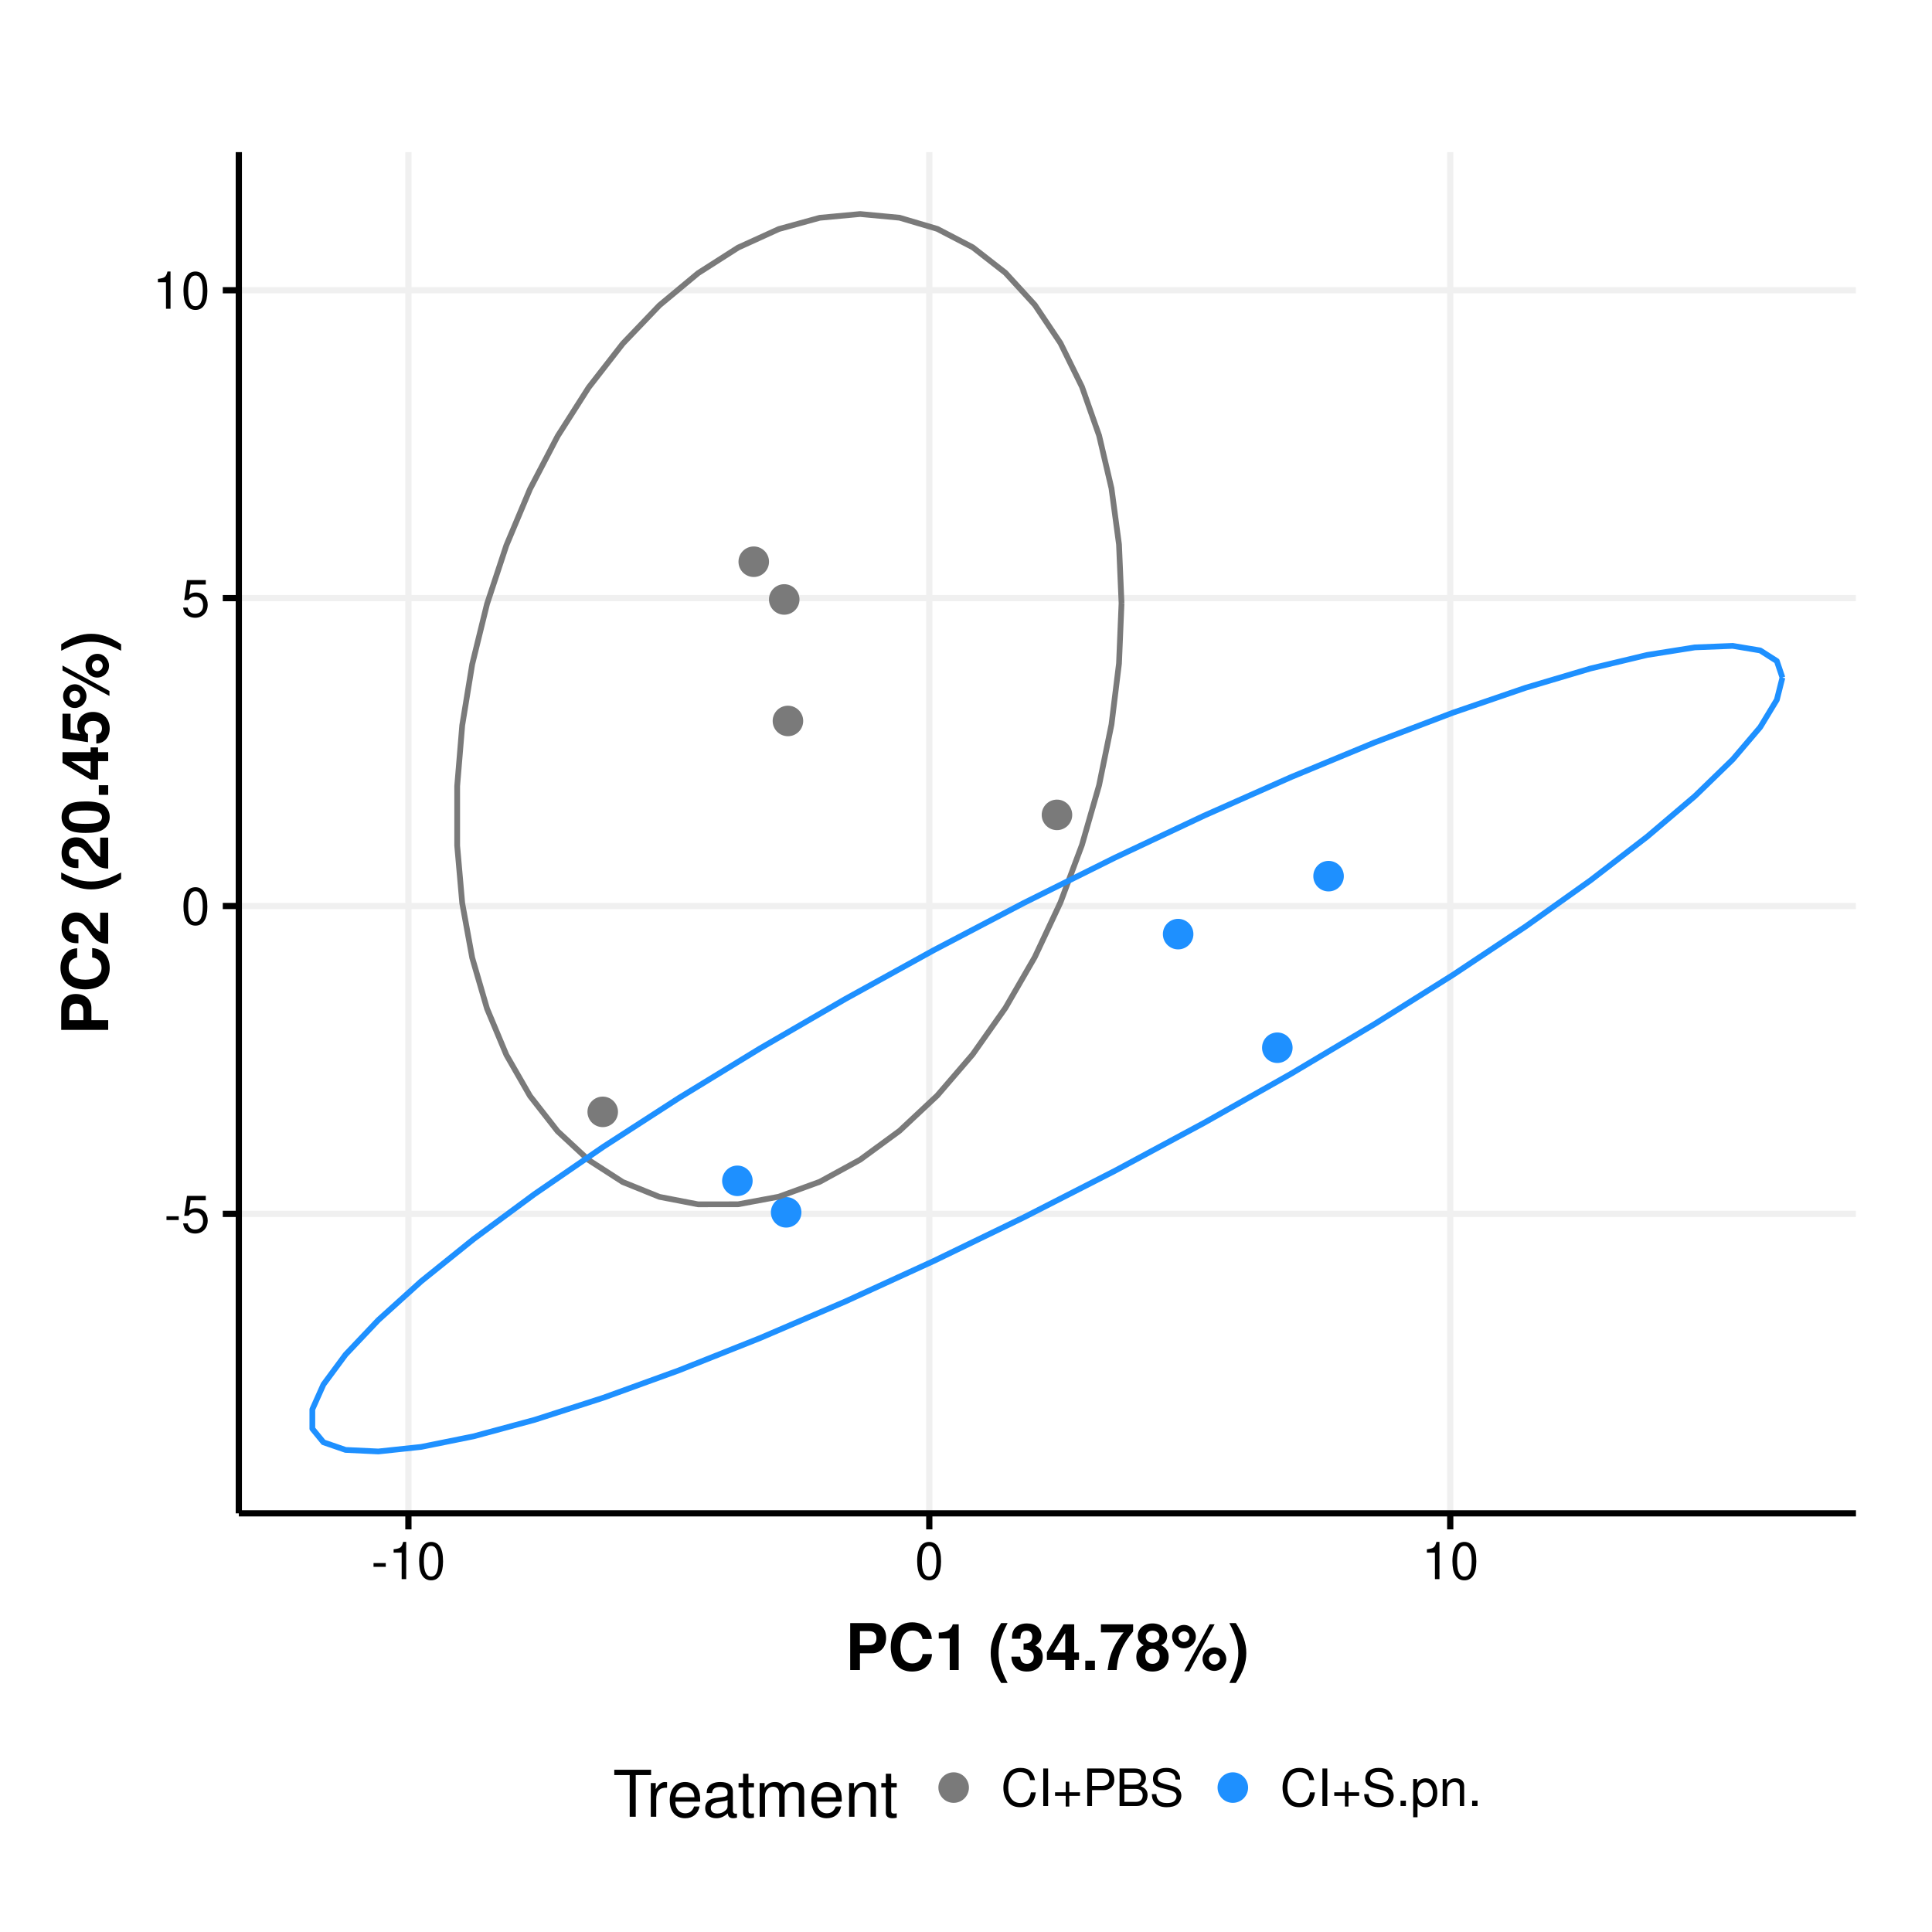
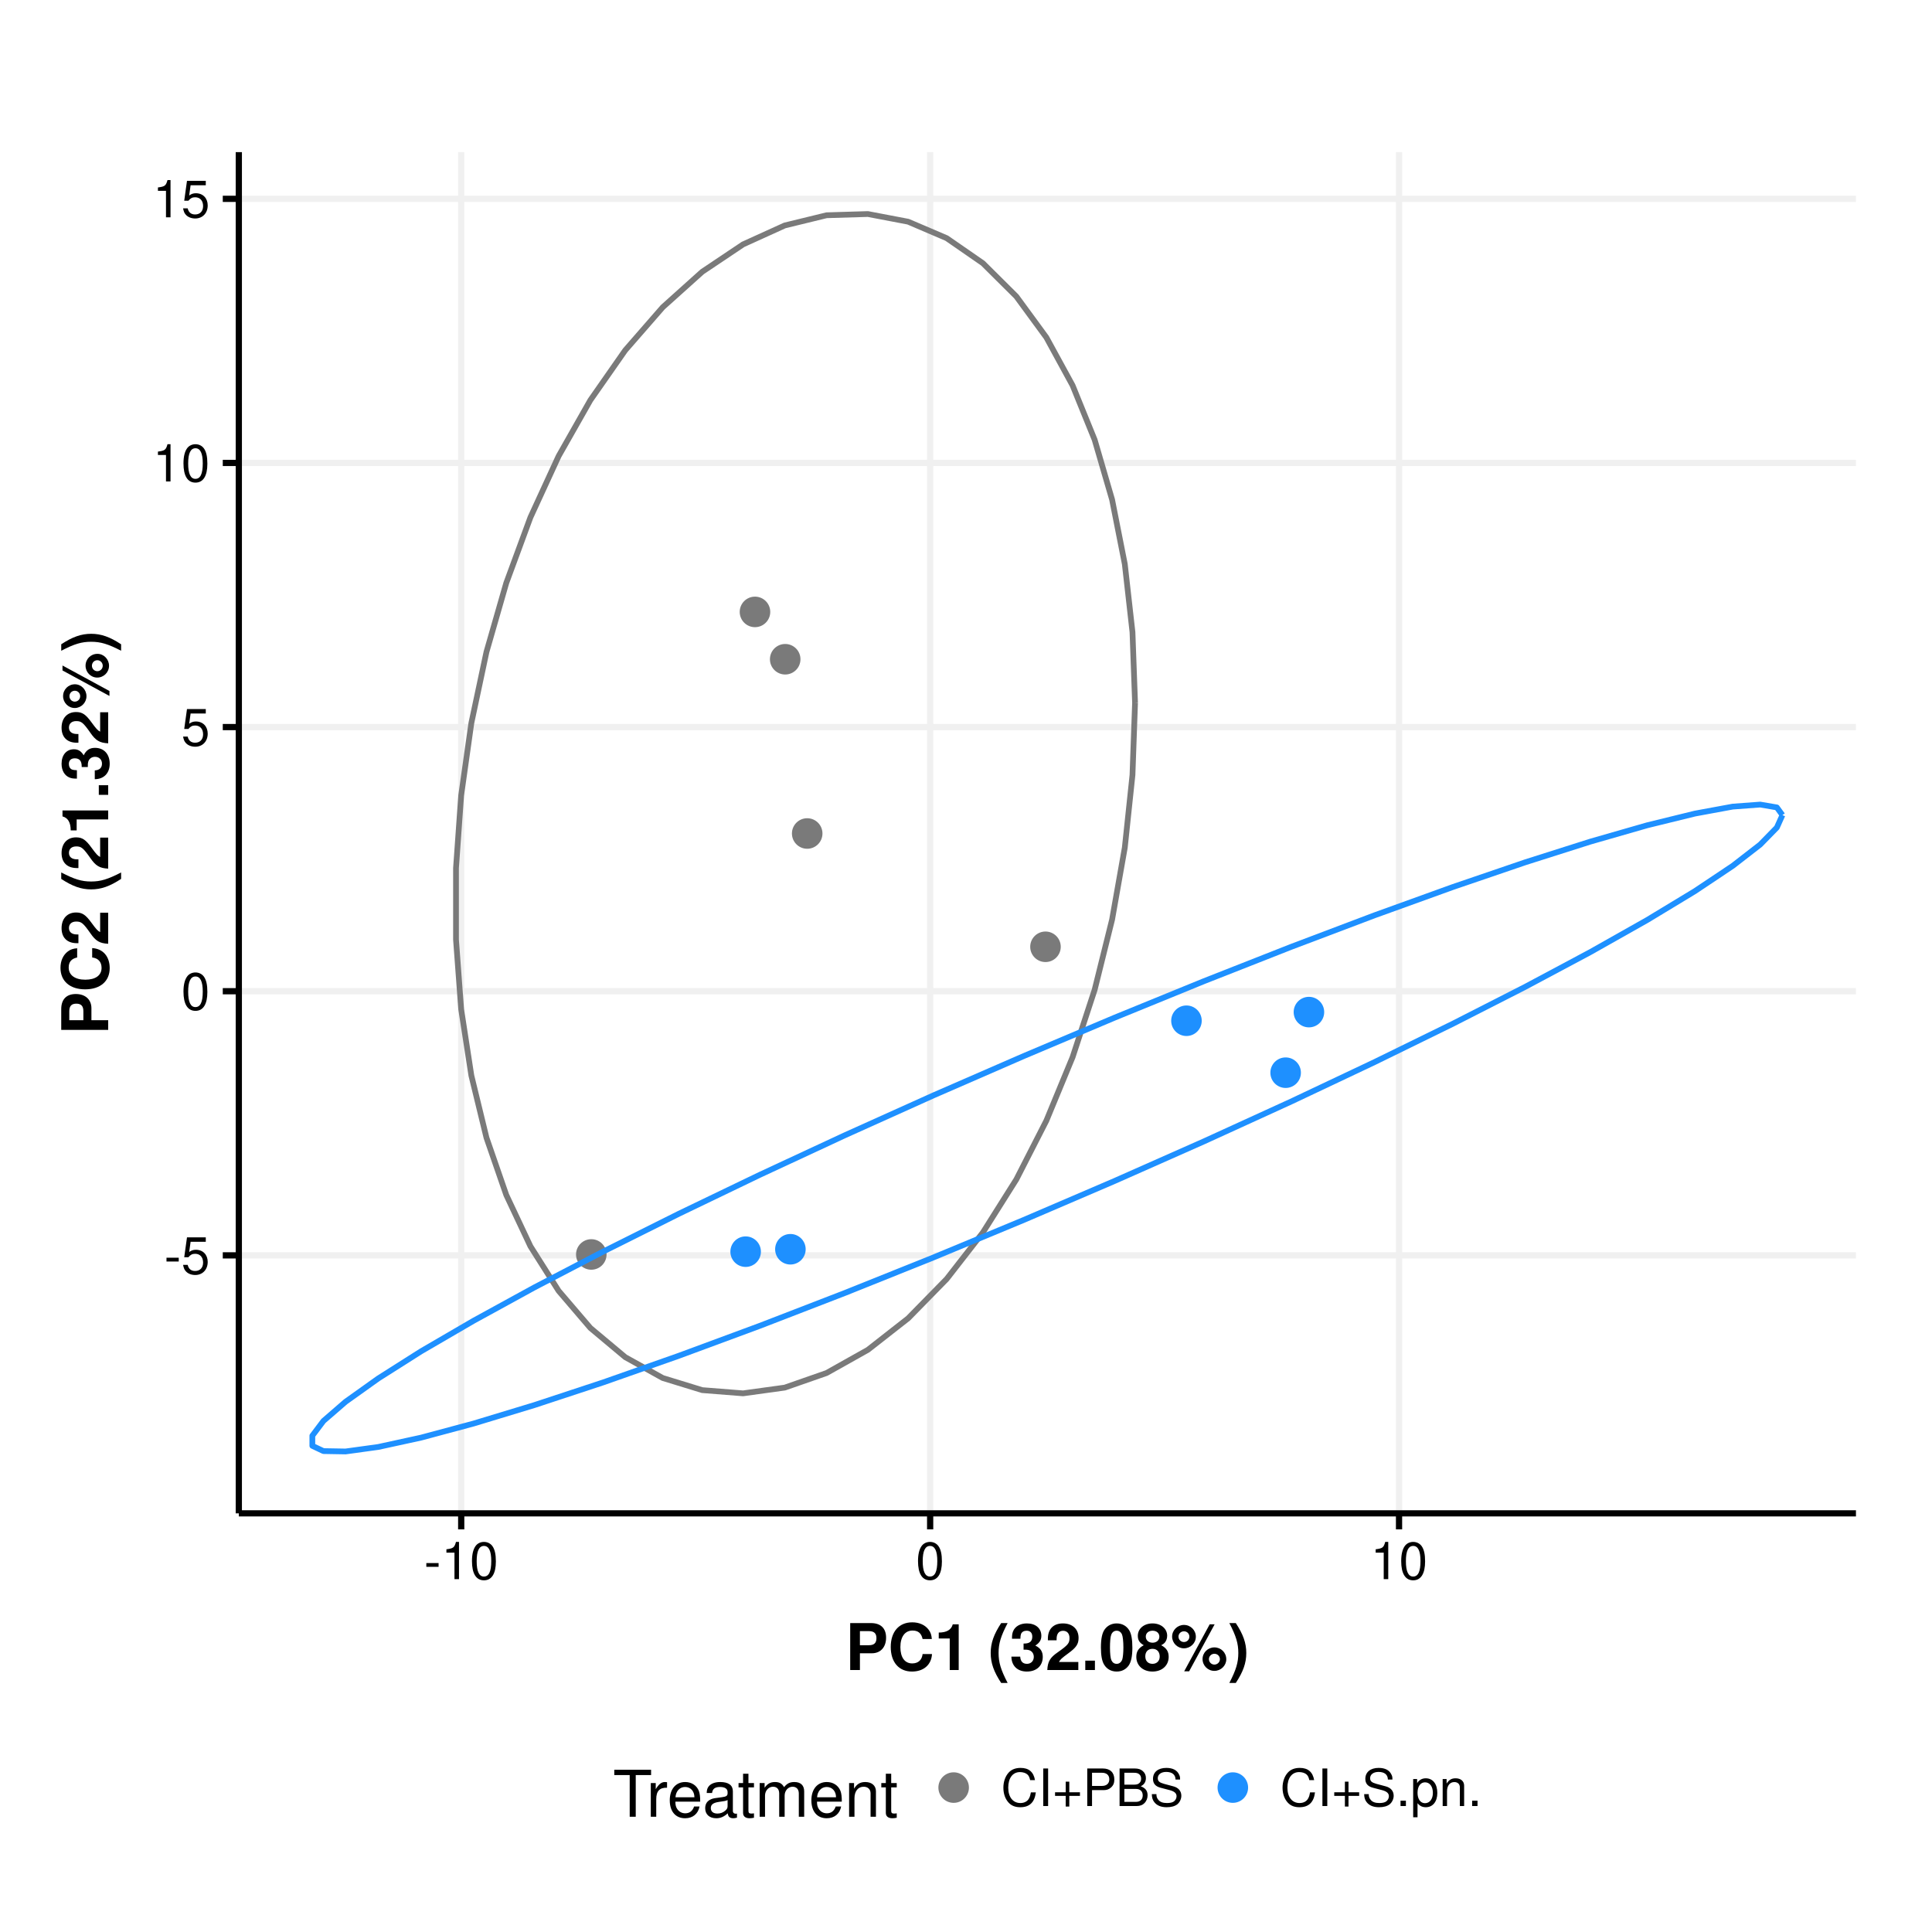
<svg xmlns="http://www.w3.org/2000/svg" class="svglite" width="360.00pt" height="360.00pt" viewBox="0 0 360.00 360.00">
  <defs>
    <style type="text/css">
    .svglite line, .svglite polyline, .svglite polygon, .svglite path, .svglite rect, .svglite circle {
      fill: none;
      stroke: #000000;
      stroke-linecap: round;
      stroke-linejoin: round;
      stroke-miterlimit: 10.00;
    }
    .svglite text {
      white-space: pre;
    }
  </style>
  </defs>
  <rect width="100%" height="100%" style="stroke: none; fill: #FFFFFF;" />
  <defs>
    <clipPath id="cpMC4wMHwzNjAuMDB8MC4wMHwzNjAuMDA=">
      <rect x="0.00" y="0.00" width="360.00" height="360.00" />
    </clipPath>
  </defs>
  <g clip-path="url(#cpMC4wMHwzNjAuMDB8MC4wMHwzNjAuMDA=)">
    <rect x="0.00" y="0.00" width="360.00" height="360.00" style="stroke-width: 1.16; stroke: none; fill: #FFFFFF;" />
  </g>
  <defs>
    <clipPath id="cpNDQuNTB8MzQ1LjgzfDI4LjM1fDI4MS45OQ==">
      <rect x="44.50" y="28.35" width="301.32" height="253.64" />
    </clipPath>
  </defs>
  <g clip-path="url(#cpNDQuNTB8MzQ1LjgzfDI4LjM1fDI4MS45OQ==)">
    <rect x="44.50" y="28.35" width="301.32" height="253.64" style="stroke-width: 1.16; stroke: none; fill: #FFFFFF;" />
-     <polyline points="44.50,226.19 345.83,226.19 " style="stroke-width: 1.16; stroke: #F0F0F0; stroke-linecap: butt;" />
-     <polyline points="44.50,168.82 345.83,168.82 " style="stroke-width: 1.16; stroke: #F0F0F0; stroke-linecap: butt;" />
-     <polyline points="44.50,111.45 345.83,111.45 " style="stroke-width: 1.16; stroke: #F0F0F0; stroke-linecap: butt;" />
-     <polyline points="44.50,54.08 345.83,54.08 " style="stroke-width: 1.16; stroke: #F0F0F0; stroke-linecap: butt;" />
-     <polyline points="76.10,281.99 76.10,28.35 " style="stroke-width: 1.16; stroke: #F0F0F0; stroke-linecap: butt;" />
-     <polyline points="173.16,281.99 173.16,28.35 " style="stroke-width: 1.16; stroke: #F0F0F0; stroke-linecap: butt;" />
-     <polyline points="270.23,281.99 270.23,28.35 " style="stroke-width: 1.16; stroke: #F0F0F0; stroke-linecap: butt;" />
-     <circle cx="146.82" cy="134.34" r="2.49" style="stroke-width: 0.71; stroke: #7A7A7A; fill: #7A7A7A;" />
-     <circle cx="140.45" cy="104.67" r="2.49" style="stroke-width: 0.71; stroke: #7A7A7A; fill: #7A7A7A;" />
-     <circle cx="146.13" cy="111.70" r="2.49" style="stroke-width: 0.71; stroke: #7A7A7A; fill: #7A7A7A;" />
-     <circle cx="196.95" cy="151.84" r="2.49" style="stroke-width: 0.71; stroke: #7A7A7A; fill: #7A7A7A;" />
-     <circle cx="112.31" cy="207.18" r="2.49" style="stroke-width: 0.71; stroke: #7A7A7A; fill: #7A7A7A;" />
-     <circle cx="219.53" cy="174.06" r="2.49" style="stroke-width: 0.71; stroke: #1E90FF; fill: #1E90FF;" />
-     <circle cx="247.56" cy="163.26" r="2.49" style="stroke-width: 0.71; stroke: #1E90FF; fill: #1E90FF;" />
-     <circle cx="238.01" cy="195.23" r="2.49" style="stroke-width: 0.71; stroke: #1E90FF; fill: #1E90FF;" />
-     <circle cx="146.49" cy="225.90" r="2.49" style="stroke-width: 0.71; stroke: #1E90FF; fill: #1E90FF;" />
-     <circle cx="137.40" cy="220.03" r="2.49" style="stroke-width: 0.71; stroke: #1E90FF; fill: #1E90FF;" />
-     <polyline points="208.98,112.40 208.51,101.46 207.11,91.00 204.80,81.15 201.61,72.08 197.60,63.93 192.82,56.81 187.34,50.83 181.25,46.08 174.65,42.65 167.62,40.57 160.28,39.88 152.75,40.58 145.12,42.68 137.53,46.14 130.08,50.90 122.88,56.89 116.05,64.03 109.69,72.20 103.90,81.28 98.76,91.13 94.36,101.61 90.75,112.54 87.99,123.78 86.13,135.15 85.19,146.47 85.19,157.57 86.13,168.29 87.99,178.47 90.75,187.94 94.36,196.57 98.76,204.22 103.90,210.79 109.69,216.16 116.05,220.26 122.88,223.02 130.08,224.41 137.53,224.40 145.12,222.99 152.75,220.21 160.28,216.09 167.62,210.71 174.65,204.13 181.25,196.46 187.34,187.82 192.82,178.34 197.60,168.16 201.61,157.43 204.80,146.32 207.11,135.00 208.51,123.63 208.98,112.40 " style="stroke-width: 1.07; stroke: #7A7A7A; stroke-linecap: butt;" />
-     <polyline points="332.13,126.26 331.09,123.18 327.99,121.20 322.87,120.35 315.82,120.63 306.93,122.04 296.35,124.57 284.23,128.17 270.76,132.79 256.14,138.35 240.60,144.79 224.36,151.99 207.68,159.85 190.81,168.24 174.00,177.05 157.52,186.14 141.60,195.37 126.49,204.60 112.42,213.69 99.60,222.50 88.23,230.90 78.47,238.76 70.49,245.97 64.39,252.41 60.27,257.98 58.20,262.61 58.20,266.22 60.27,268.75 64.39,270.17 70.49,270.46 78.47,269.61 88.23,267.64 99.60,264.57 112.42,260.45 126.49,255.35 141.60,249.34 157.52,242.51 174.00,234.96 190.81,226.82 207.68,218.20 224.36,209.23 240.60,200.06 256.14,190.81 270.76,181.64 284.23,172.67 296.35,164.05 306.93,155.90 315.82,148.35 322.87,141.51 327.99,135.50 331.09,130.39 332.13,126.26 " style="stroke-width: 1.07; stroke: #1E90FF; stroke-linecap: butt;" />
+     <polyline points="44.50,233.92 345.83,233.92 " style="stroke-width: 1.16; stroke: #F0F0F0; stroke-linecap: butt;" />
+     <polyline points="44.50,184.70 345.83,184.70 " style="stroke-width: 1.16; stroke: #F0F0F0; stroke-linecap: butt;" />
+     <polyline points="44.50,135.48 345.83,135.48 " style="stroke-width: 1.16; stroke: #F0F0F0; stroke-linecap: butt;" />
+     <polyline points="44.50,86.26 345.83,86.26 " style="stroke-width: 1.16; stroke: #F0F0F0; stroke-linecap: butt;" />
+     <polyline points="44.50,37.05 345.83,37.05 " style="stroke-width: 1.16; stroke: #F0F0F0; stroke-linecap: butt;" />
+     <polyline points="85.94,281.99 85.94,28.35 " style="stroke-width: 1.16; stroke: #F0F0F0; stroke-linecap: butt;" />
+     <polyline points="173.32,281.99 173.32,28.35 " style="stroke-width: 1.16; stroke: #F0F0F0; stroke-linecap: butt;" />
+     <polyline points="260.69,281.99 260.69,28.35 " style="stroke-width: 1.16; stroke: #F0F0F0; stroke-linecap: butt;" />
+     <circle cx="150.41" cy="155.31" r="2.49" style="stroke-width: 0.71; stroke: #7A7A7A; fill: #7A7A7A;" />
+     <circle cx="140.68" cy="114.02" r="2.49" style="stroke-width: 0.71; stroke: #7A7A7A; fill: #7A7A7A;" />
+     <circle cx="146.31" cy="122.84" r="2.49" style="stroke-width: 0.71; stroke: #7A7A7A; fill: #7A7A7A;" />
+     <circle cx="194.81" cy="176.42" r="2.49" style="stroke-width: 0.71; stroke: #7A7A7A; fill: #7A7A7A;" />
+     <circle cx="110.18" cy="233.75" r="2.49" style="stroke-width: 0.71; stroke: #7A7A7A; fill: #7A7A7A;" />
+     <circle cx="221.08" cy="190.20" r="2.49" style="stroke-width: 0.71; stroke: #1E90FF; fill: #1E90FF;" />
+     <circle cx="243.90" cy="188.59" r="2.49" style="stroke-width: 0.71; stroke: #1E90FF; fill: #1E90FF;" />
+     <circle cx="239.56" cy="199.88" r="2.49" style="stroke-width: 0.71; stroke: #1E90FF; fill: #1E90FF;" />
+     <circle cx="147.28" cy="232.78" r="2.49" style="stroke-width: 0.71; stroke: #1E90FF; fill: #1E90FF;" />
+     <circle cx="138.94" cy="233.23" r="2.49" style="stroke-width: 0.71; stroke: #1E90FF; fill: #1E90FF;" />
+     <polyline points="211.50,130.96 211.02,117.79 209.59,105.10 207.22,93.09 203.97,81.94 199.86,71.82 194.97,62.87 189.38,55.24 183.15,49.05 176.40,44.38 169.22,41.31 161.72,39.88 154.02,40.11 146.23,42.01 138.46,45.54 130.85,50.64 123.49,57.25 116.51,65.26 110.01,74.56 104.09,84.99 98.84,96.40 94.34,108.62 90.65,121.46 87.83,134.73 85.93,148.23 84.97,161.75 84.97,175.09 85.93,188.04 87.83,200.41 90.65,212.01 94.34,222.67 98.84,232.23 104.09,240.53 110.01,247.45 116.51,252.89 123.49,256.77 130.85,259.03 138.46,259.63 146.23,258.56 154.02,255.84 161.72,251.52 169.22,245.65 176.40,238.32 183.15,229.65 189.38,219.77 194.97,208.83 199.86,196.99 203.97,184.44 207.22,171.36 209.59,157.95 211.02,144.41 211.50,130.96 " style="stroke-width: 1.07; stroke: #7A7A7A; stroke-linecap: butt;" />
+     <polyline points="332.13,151.88 331.09,150.45 327.99,149.92 322.87,150.30 315.82,151.60 306.93,153.78 296.35,156.82 284.23,160.67 270.76,165.27 256.14,170.55 240.60,176.43 224.36,182.82 207.68,189.63 190.81,196.76 174.00,204.08 157.52,211.50 141.60,218.90 126.49,226.17 112.42,233.20 99.60,239.88 88.23,246.11 78.47,251.79 70.49,256.85 64.39,261.20 60.27,264.77 58.20,267.52 58.20,269.41 60.27,270.39 64.39,270.46 70.49,269.62 78.47,267.88 88.23,265.26 99.60,261.81 112.42,257.58 126.49,252.63 141.60,247.04 157.52,240.89 174.00,234.28 190.81,227.30 207.68,220.06 224.36,212.67 240.60,205.25 256.14,197.90 270.76,190.74 284.23,183.87 296.35,177.40 306.93,171.43 315.82,166.05 322.87,161.34 327.99,157.37 331.09,154.20 332.13,151.88 " style="stroke-width: 1.07; stroke: #1E90FF; stroke-linecap: butt;" />
    <rect x="44.50" y="28.35" width="301.32" height="253.64" style="stroke-width: 1.16; stroke: none;" />
  </g>
  <g clip-path="url(#cpMC4wMHwzNjAuMDB8MC4wMHwzNjAuMDA=)">
    <polyline points="44.50,281.99 44.50,28.35 " style="stroke-width: 1.16; stroke-linecap: butt;" />
-     <text x="39.12" y="229.63" text-anchor="end" style="font-size: 9.60px; font-family: &quot;Helvetica&quot;;" textLength="8.53px" lengthAdjust="spacingAndGlyphs">-5</text>
-     <text x="39.12" y="172.26" text-anchor="end" style="font-size: 9.60px; font-family: &quot;Helvetica&quot;;" textLength="5.34px" lengthAdjust="spacingAndGlyphs">0</text>
-     <text x="39.12" y="114.89" text-anchor="end" style="font-size: 9.60px; font-family: &quot;Helvetica&quot;;" textLength="5.34px" lengthAdjust="spacingAndGlyphs">5</text>
-     <text x="39.12" y="57.53" text-anchor="end" style="font-size: 9.60px; font-family: &quot;Helvetica&quot;;" textLength="10.67px" lengthAdjust="spacingAndGlyphs">10</text>
-     <polyline points="41.51,226.19 44.50,226.19 " style="stroke-width: 1.16; stroke-linecap: butt;" />
-     <polyline points="41.51,168.82 44.50,168.82 " style="stroke-width: 1.16; stroke-linecap: butt;" />
-     <polyline points="41.51,111.45 44.50,111.45 " style="stroke-width: 1.16; stroke-linecap: butt;" />
-     <polyline points="41.51,54.08 44.50,54.08 " style="stroke-width: 1.16; stroke-linecap: butt;" />
+     <text x="39.12" y="237.36" text-anchor="end" style="font-size: 9.60px; font-family: &quot;Helvetica&quot;;" textLength="8.53px" lengthAdjust="spacingAndGlyphs">-5</text>
+     <text x="39.12" y="188.14" text-anchor="end" style="font-size: 9.60px; font-family: &quot;Helvetica&quot;;" textLength="5.34px" lengthAdjust="spacingAndGlyphs">0</text>
+     <text x="39.12" y="138.92" text-anchor="end" style="font-size: 9.60px; font-family: &quot;Helvetica&quot;;" textLength="5.34px" lengthAdjust="spacingAndGlyphs">5</text>
+     <text x="39.12" y="89.71" text-anchor="end" style="font-size: 9.60px; font-family: &quot;Helvetica&quot;;" textLength="10.67px" lengthAdjust="spacingAndGlyphs">10</text>
+     <text x="39.12" y="40.49" text-anchor="end" style="font-size: 9.60px; font-family: &quot;Helvetica&quot;;" textLength="10.67px" lengthAdjust="spacingAndGlyphs">15</text>
+     <polyline points="41.51,233.92 44.50,233.92 " style="stroke-width: 1.16; stroke-linecap: butt;" />
+     <polyline points="41.51,184.70 44.50,184.70 " style="stroke-width: 1.16; stroke-linecap: butt;" />
+     <polyline points="41.51,135.48 44.50,135.48 " style="stroke-width: 1.16; stroke-linecap: butt;" />
+     <polyline points="41.51,86.26 44.50,86.26 " style="stroke-width: 1.16; stroke-linecap: butt;" />
+     <polyline points="41.51,37.05 44.50,37.05 " style="stroke-width: 1.16; stroke-linecap: butt;" />
    <polyline points="44.50,281.99 345.83,281.99 " style="stroke-width: 1.16; stroke-linecap: butt;" />
-     <polyline points="76.10,284.98 76.10,281.99 " style="stroke-width: 1.16; stroke-linecap: butt;" />
-     <polyline points="173.16,284.98 173.16,281.99 " style="stroke-width: 1.16; stroke-linecap: butt;" />
-     <polyline points="270.23,284.98 270.23,281.99 " style="stroke-width: 1.16; stroke-linecap: butt;" />
-     <text x="76.10" y="294.25" text-anchor="middle" style="font-size: 9.60px; font-family: &quot;Helvetica&quot;;" textLength="13.87px" lengthAdjust="spacingAndGlyphs">-10</text>
-     <text x="173.16" y="294.25" text-anchor="middle" style="font-size: 9.60px; font-family: &quot;Helvetica&quot;;" textLength="5.34px" lengthAdjust="spacingAndGlyphs">0</text>
-     <text x="270.23" y="294.25" text-anchor="middle" style="font-size: 9.60px; font-family: &quot;Helvetica&quot;;" textLength="10.67px" lengthAdjust="spacingAndGlyphs">10</text>
-     <text x="195.16" y="311.19" text-anchor="middle" style="font-size: 12.00px; font-weight: bold; font-family: &quot;Helvetica&quot;;" textLength="75.38px" lengthAdjust="spacingAndGlyphs">PC1 (34.78%)</text>
-     <text transform="translate(20.16,155.17) rotate(-90)" text-anchor="middle" style="font-size: 12.00px; font-weight: bold; font-family: &quot;Helvetica&quot;;" textLength="75.38px" lengthAdjust="spacingAndGlyphs">PC2 (20.45%)</text>
+     <polyline points="85.94,284.98 85.94,281.99 " style="stroke-width: 1.16; stroke-linecap: butt;" />
+     <polyline points="173.32,284.98 173.32,281.99 " style="stroke-width: 1.16; stroke-linecap: butt;" />
+     <polyline points="260.69,284.98 260.69,281.99 " style="stroke-width: 1.16; stroke-linecap: butt;" />
+     <text x="85.94" y="294.25" text-anchor="middle" style="font-size: 9.60px; font-family: &quot;Helvetica&quot;;" textLength="13.87px" lengthAdjust="spacingAndGlyphs">-10</text>
+     <text x="173.32" y="294.25" text-anchor="middle" style="font-size: 9.60px; font-family: &quot;Helvetica&quot;;" textLength="5.34px" lengthAdjust="spacingAndGlyphs">0</text>
+     <text x="260.69" y="294.25" text-anchor="middle" style="font-size: 9.60px; font-family: &quot;Helvetica&quot;;" textLength="10.67px" lengthAdjust="spacingAndGlyphs">10</text>
+     <text x="195.16" y="311.19" text-anchor="middle" style="font-size: 12.00px; font-weight: bold; font-family: &quot;Helvetica&quot;;" textLength="75.38px" lengthAdjust="spacingAndGlyphs">PC1 (32.08%)</text>
+     <text transform="translate(20.16,155.17) rotate(-90)" text-anchor="middle" style="font-size: 12.00px; font-weight: bold; font-family: &quot;Helvetica&quot;;" textLength="75.38px" lengthAdjust="spacingAndGlyphs">PC2 (21.32%)</text>
    <rect x="108.23" y="322.61" width="173.87" height="23.22" style="stroke-width: 1.16; stroke: none; fill: #FFFFFF;" />
    <text x="114.21" y="338.52" style="font-size: 12.00px; font-family: &quot;Helvetica&quot;;" textLength="54.68px" lengthAdjust="spacingAndGlyphs">Treatment</text>
    <rect x="174.87" y="328.59" width="5.67" height="9.01" style="stroke-width: 1.16; stroke: none; fill: #FFFFFF;" />
    <circle cx="177.70" cy="333.09" r="2.49" style="stroke-width: 0.71; stroke: #7A7A7A; fill: #7A7A7A;" />
    <line x1="175.43" y1="333.09" x2="179.97" y2="333.09" style="stroke-width: 1.07; stroke: #7A7A7A; stroke-linecap: butt;" />
    <rect x="226.89" y="328.59" width="5.67" height="9.01" style="stroke-width: 1.16; stroke: none; fill: #FFFFFF;" />
    <circle cx="229.72" cy="333.09" r="2.49" style="stroke-width: 0.71; stroke: #1E90FF; fill: #1E90FF;" />
    <line x1="227.45" y1="333.09" x2="231.99" y2="333.09" style="stroke-width: 1.07; stroke: #1E90FF; stroke-linecap: butt;" />
    <text x="186.51" y="336.53" style="font-size: 9.60px; font-family: &quot;Helvetica&quot;;" textLength="34.39px" lengthAdjust="spacingAndGlyphs">CI+PBS</text>
    <text x="238.53" y="336.53" style="font-size: 9.60px; font-family: &quot;Helvetica&quot;;" textLength="37.59px" lengthAdjust="spacingAndGlyphs">CI+S.pn.</text>
  </g>
</svg>
